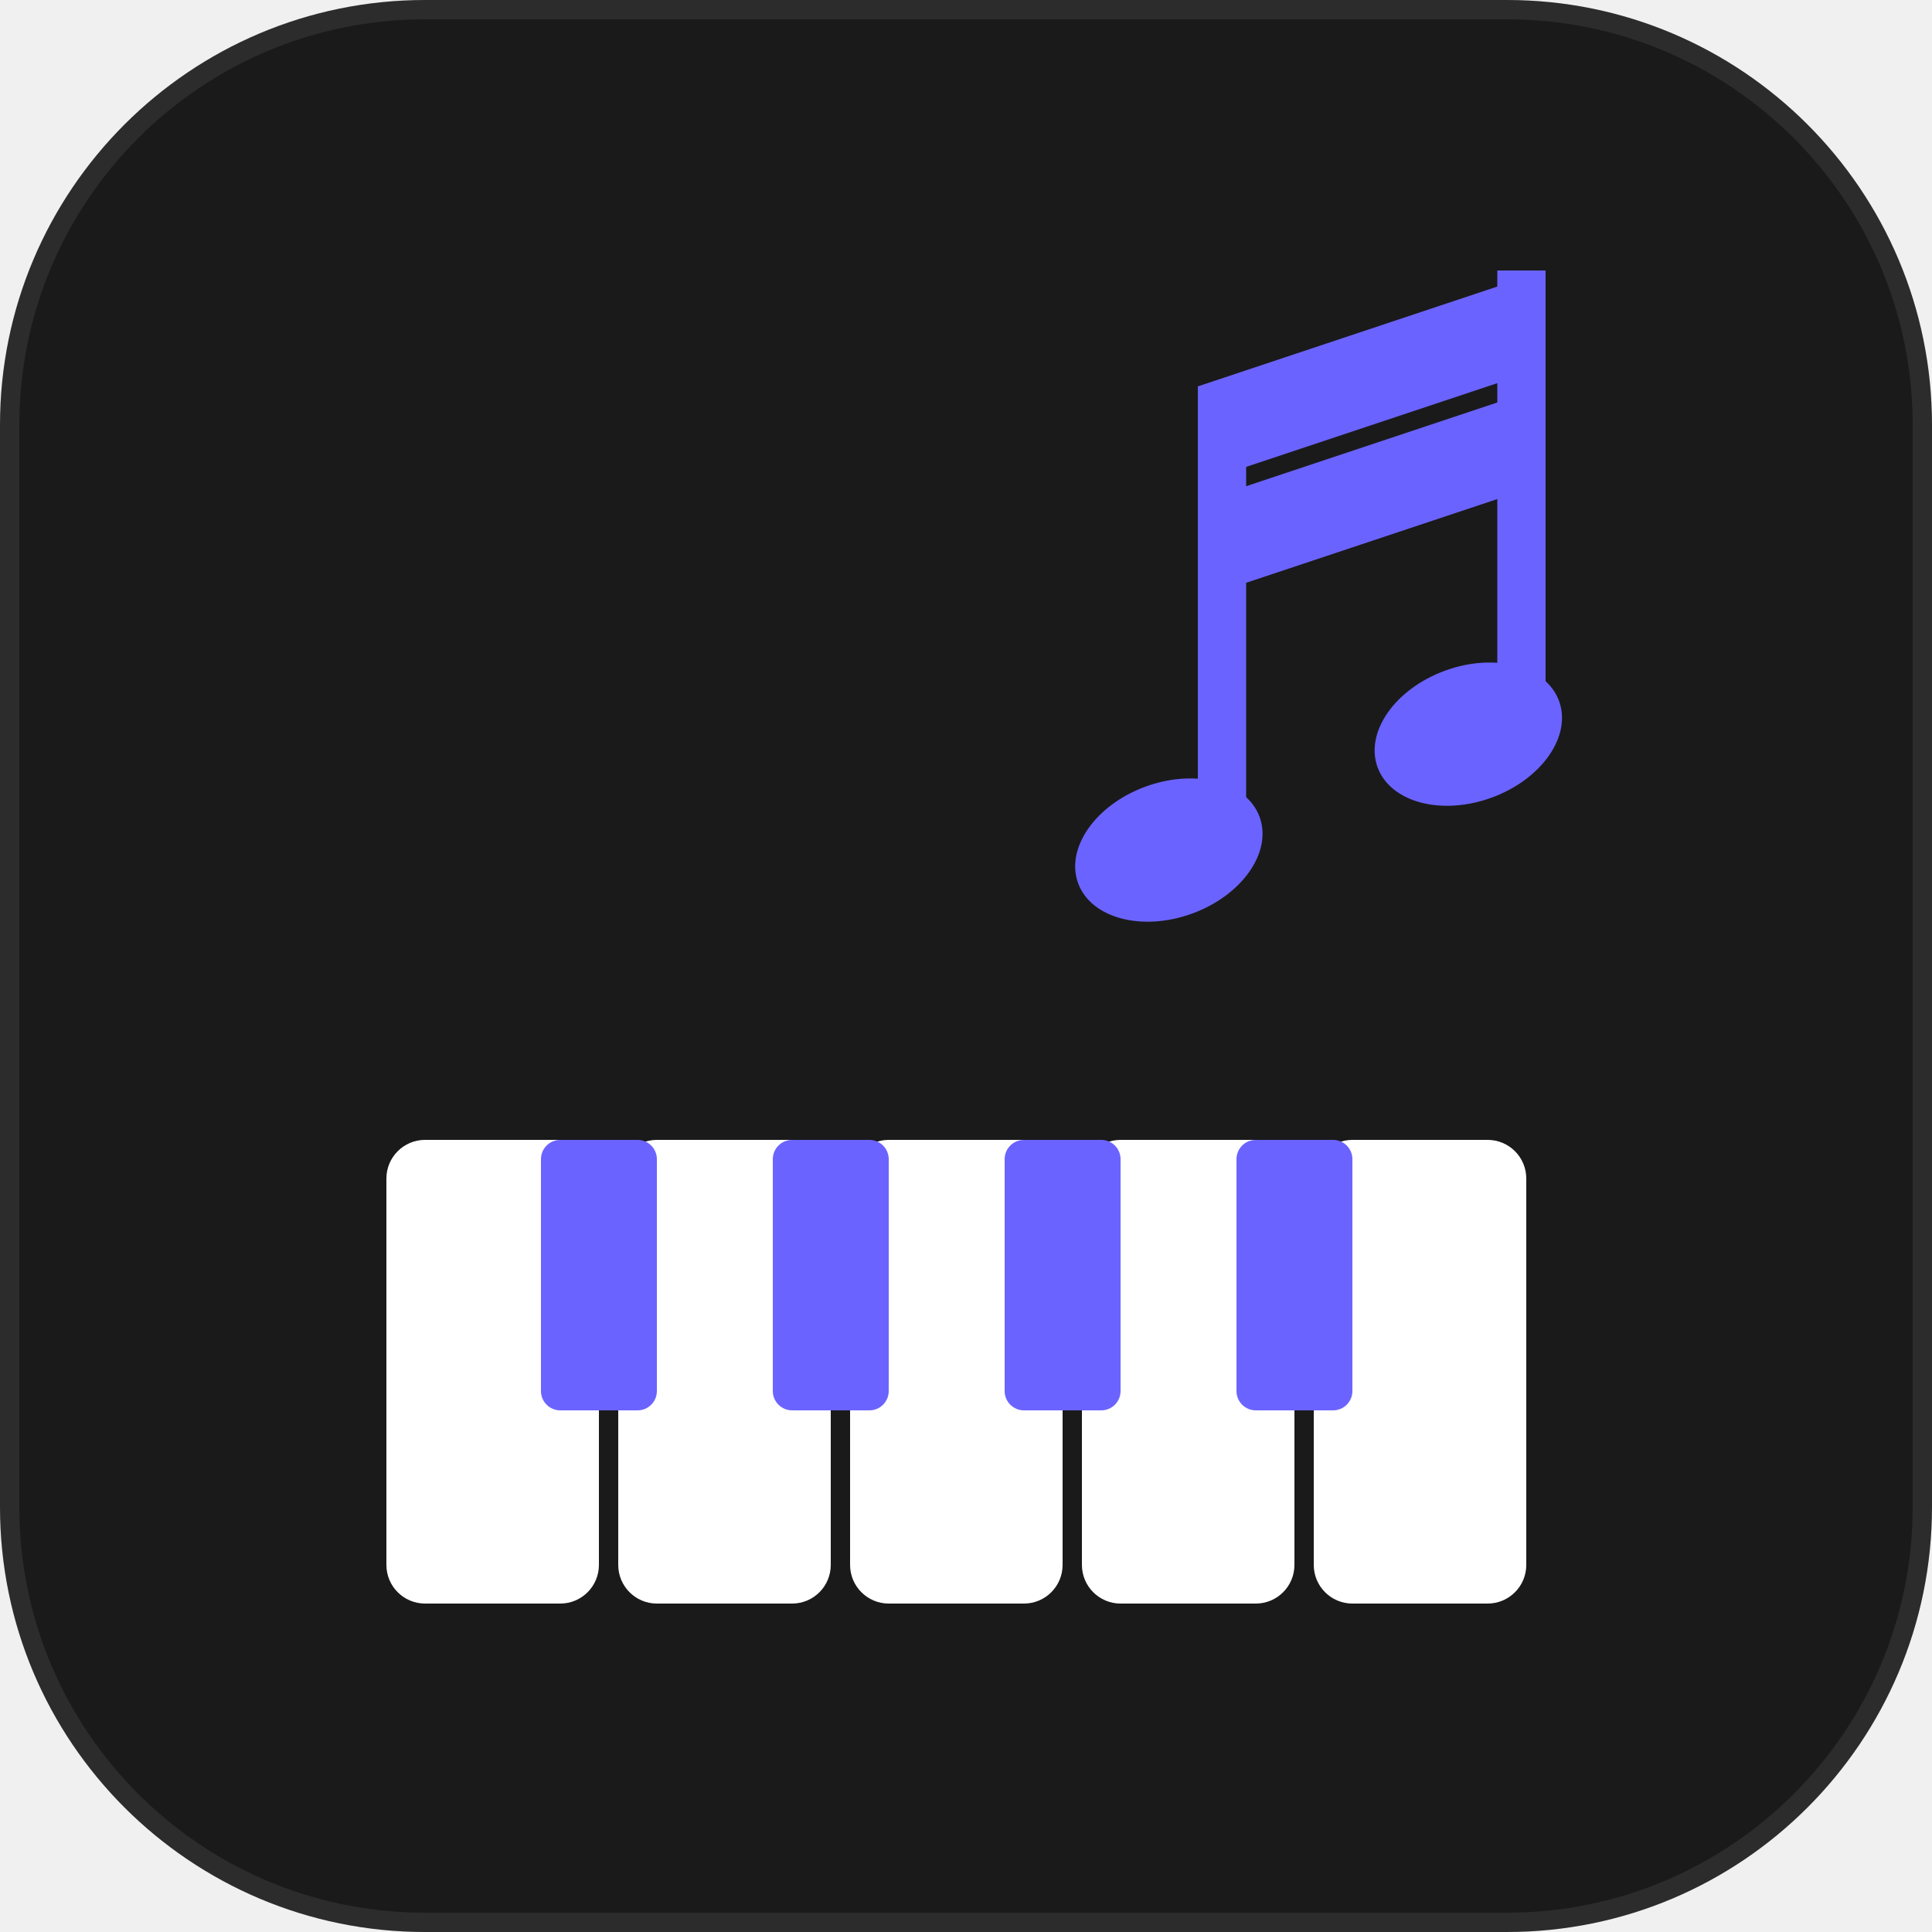
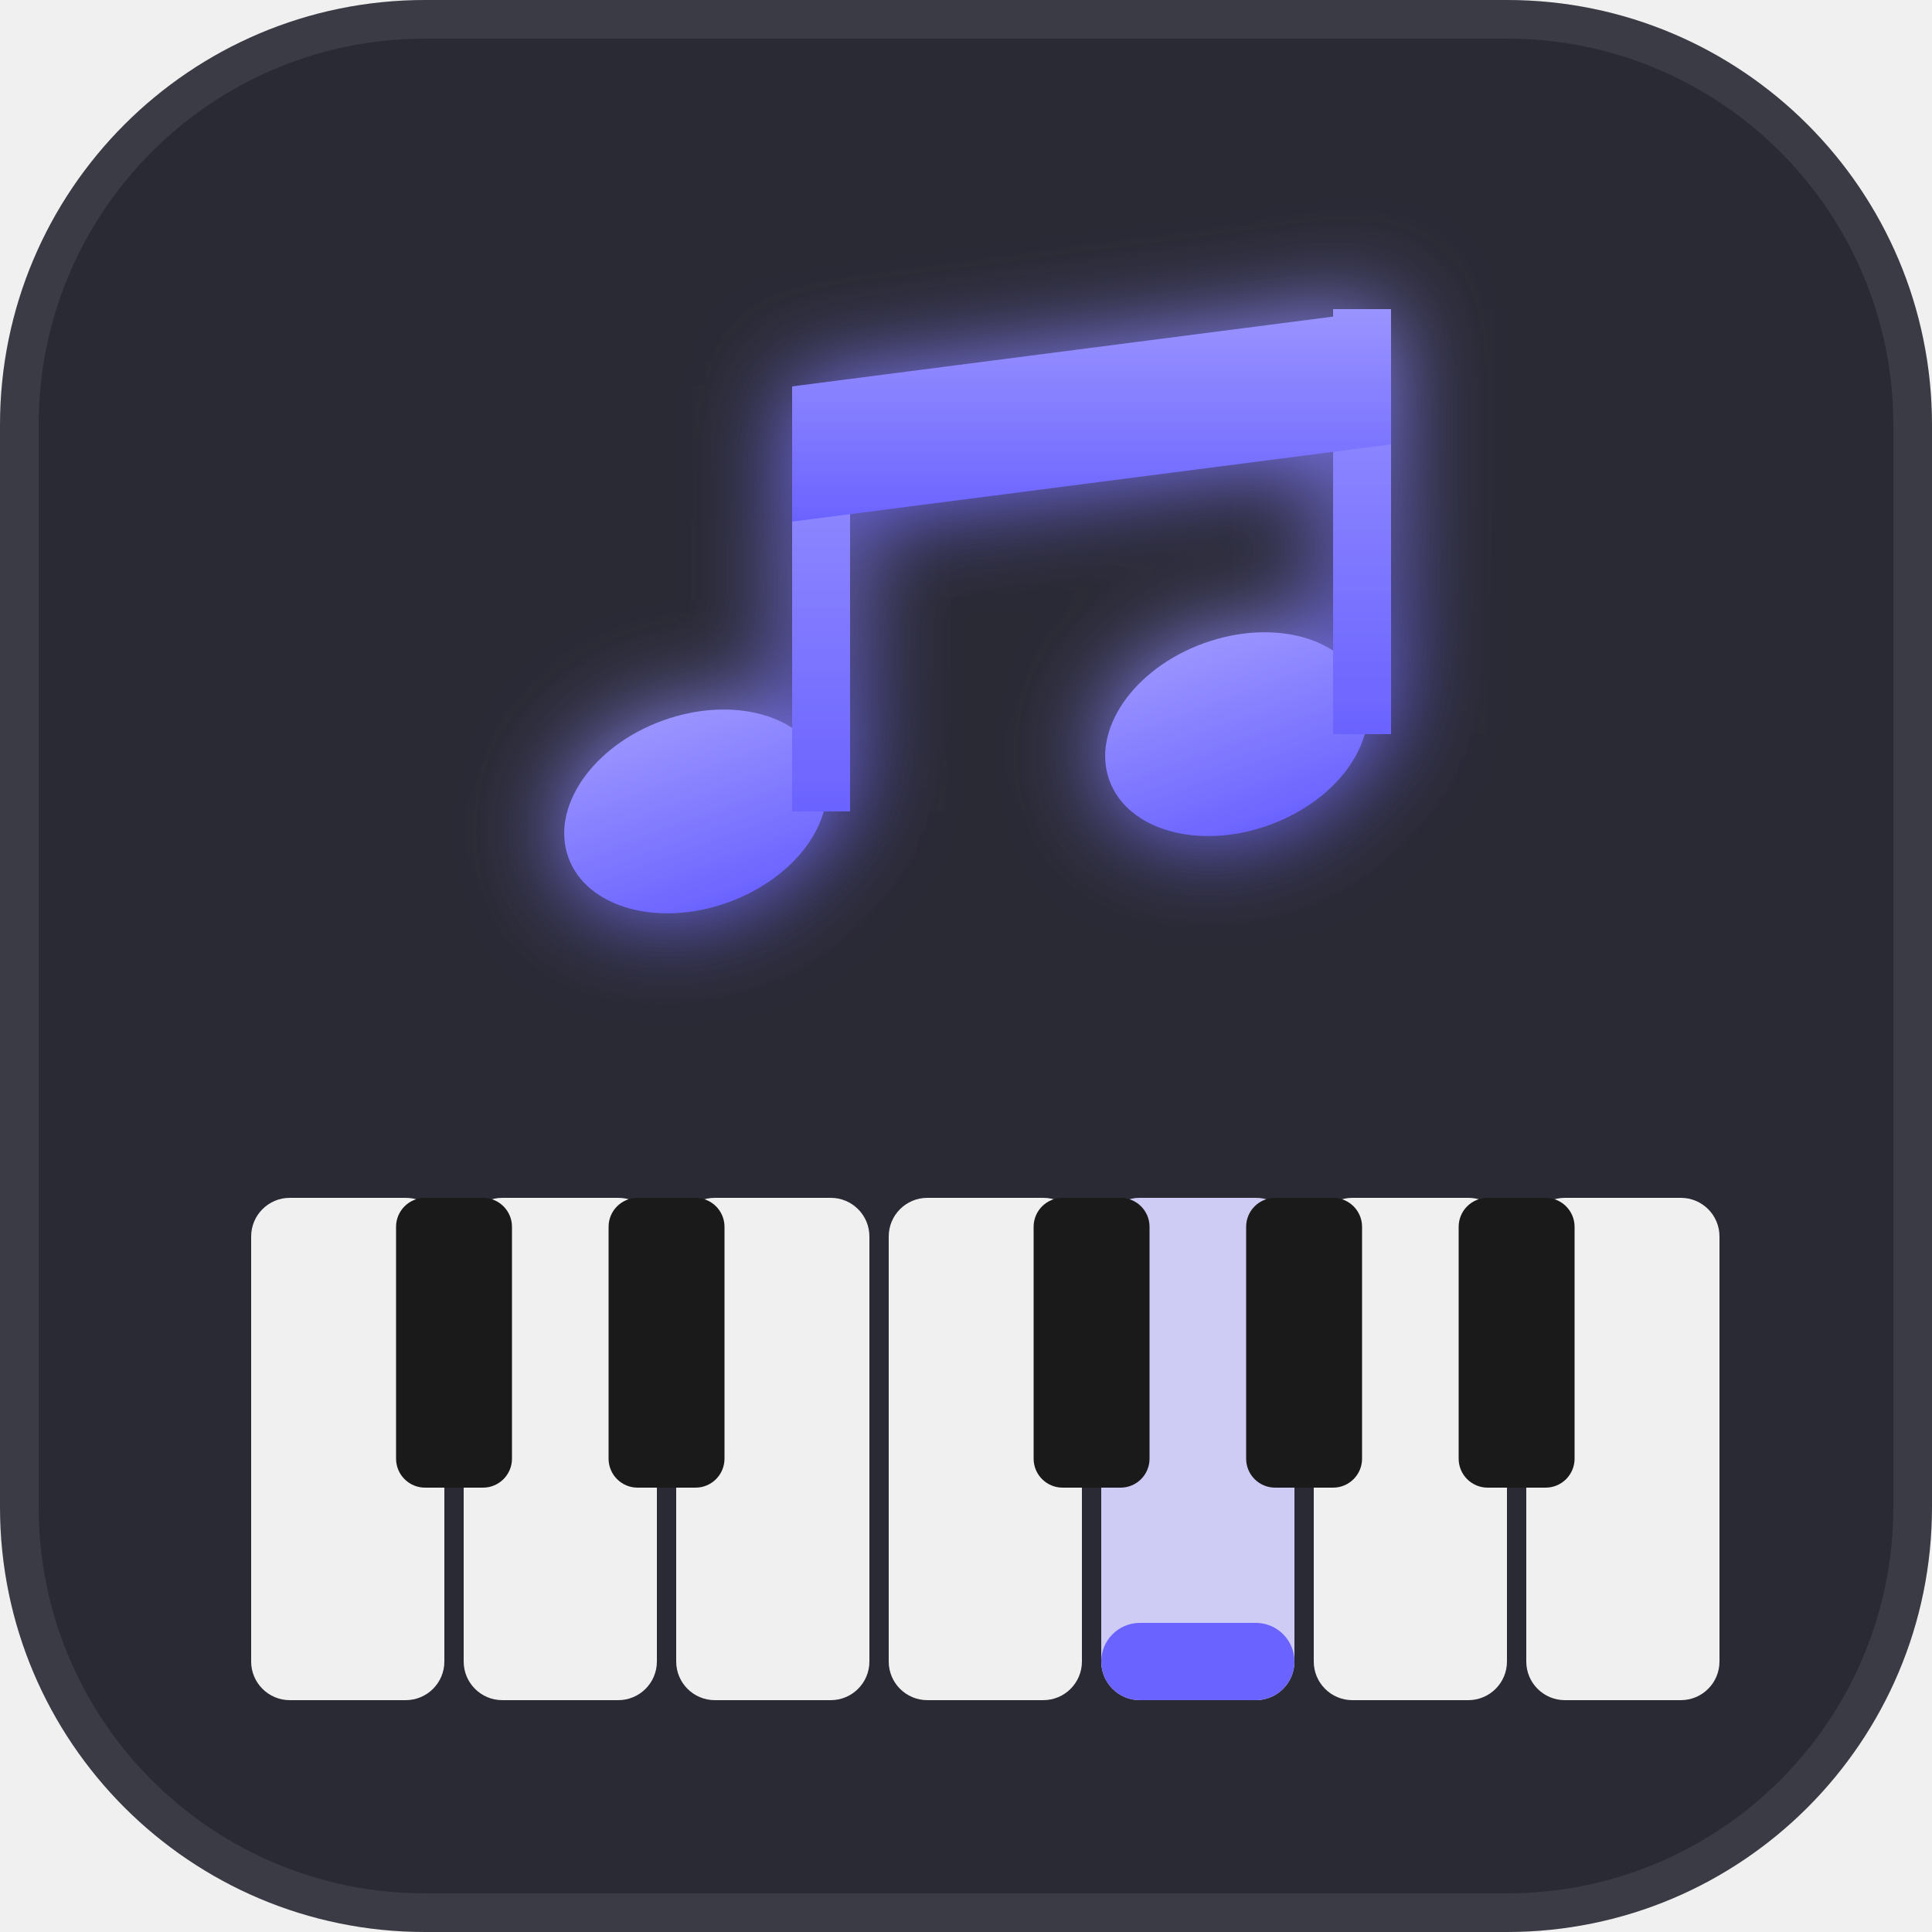
<svg xmlns="http://www.w3.org/2000/svg" width="100" height="100" viewBox="0 0 100 100" fill="none">
-   <rect width="100" height="100" rx="22" fill="#1A1A1A" />
-   <rect x="0.5" y="0.5" width="99" height="99" rx="21.5" stroke="white" stroke-opacity="0.08" />
-   <g transform="translate(0, 4)">
-     <rect x="20" y="55" width="11" height="24" rx="2" fill="#FFFFFF" />
-     <rect x="32" y="55" width="11" height="24" rx="2" fill="#FFFFFF" />
-     <rect x="44" y="55" width="11" height="24" rx="2" fill="#FFFFFF" />
-     <rect x="56" y="55" width="11" height="24" rx="2" fill="#FFFFFF" />
-     <rect x="68" y="55" width="11" height="24" rx="2" fill="#FFFFFF" />
-     <rect x="28" y="55" width="6" height="14" rx="1" fill="#6B63FF" />
-     <rect x="40" y="55" width="6" height="14" rx="1" fill="#6B63FF" />
-     <rect x="52" y="55" width="6" height="14" rx="1" fill="#6B63FF" />
-     <rect x="64" y="55" width="6" height="14" rx="1" fill="#6B63FF" />
+   <defs>
+     <linearGradient id="bgGrad" x1="0" y1="0" x2="100" y2="100">
+       <stop offset="0%" stop-color="#2A2A35" />
+       <stop offset="100%" stop-color="#121215" />
+     </linearGradient>
+     <linearGradient id="noteGrad" x1="0" y1="0" x2="0" y2="1">
+       <stop offset="0%" stop-color="#9A94FF" />
+       <stop offset="100%" stop-color="#6B63FF" />
+     </linearGradient>
+     <filter id="glow" x="-20%" y="-20%" width="140%" height="140%">
+       <feGaussianBlur stdDeviation="2.5" result="blur" />
+       <feComposite in="SourceGraphic" in2="blur" operator="over" />
+     </filter>
+   </defs>
+   <rect width="100" height="100" rx="22" fill="url(#bgGrad)" />
+   <rect x="1" y="1" width="98" height="98" rx="21" stroke="#FFFFFF" stroke-opacity="0.08" stroke-width="2" />
+   <g filter="url(#glow)">
+     <ellipse cx="36" cy="42" rx="7" ry="5" transform="rotate(-20 36 42)" fill="url(#noteGrad)" />
+     <rect x="41" y="20" width="3" height="22" fill="url(#noteGrad)" />
+     <ellipse cx="64" cy="38" rx="7" ry="5" transform="rotate(-20 64 38)" fill="url(#noteGrad)" />
+     <rect x="69" y="16" width="3" height="22" fill="url(#noteGrad)" />
+     <path d="M41 20 L72 16 L72 23 L41 27 Z" fill="url(#noteGrad)" />
  </g>
-   <g transform="translate(62, 18)">
-     <path d="M0 2 L18 -4 V1 L0 7 Z" fill="#6B63FF" />
-     <path d="M0 8 L18 2 V7 L0 13 Z" fill="#6B63FF" />
-     <rect x="0" y="2" width="2.5" height="24" fill="#6B63FF" />
-     <rect x="15.5" y="-4" width="2.5" height="24" fill="#6B63FF" />
-     <ellipse cx="-1.5" cy="26" rx="5" ry="3.5" transform="rotate(-20, -1.5, 26)" fill="#6B63FF" />
-     <ellipse cx="14" cy="20" rx="5" ry="3.5" transform="rotate(-20, 14, 20)" fill="#6B63FF" />
+   <g transform="translate(13, 62)">
+     <rect x="0" y="0" width="10" height="26" rx="2" fill="#F0F0F0" />
+     <rect x="11" y="0" width="10" height="26" rx="2" fill="#F0F0F0" />
+     <rect x="22" y="0" width="10" height="26" rx="2" fill="#F0F0F0" />
+     <rect x="33" y="0" width="10" height="26" rx="2" fill="#F0F0F0" />
+     <rect x="44" y="0" width="10" height="26" rx="2" fill="#F0F0F0" />
+     <rect x="55" y="0" width="10" height="26" rx="2" fill="#F0F0F0" />
+     <rect x="66" y="0" width="10" height="26" rx="2" fill="#F0F0F0" />
+     <rect x="44" y="0" width="10" height="26" rx="2" fill="#6B63FF" fill-opacity="0.25" />
+     <rect x="44" y="22" width="10" height="4" rx="2" fill="#6B63FF" />
+     <rect x="7.5" y="0" width="6" height="15" rx="1.5" fill="#1A1A1A" />
+     <rect x="18.5" y="0" width="6" height="15" rx="1.5" fill="#1A1A1A" />
+     <rect x="40.5" y="0" width="6" height="15" rx="1.5" fill="#1A1A1A" />
+     <rect x="51.5" y="0" width="6" height="15" rx="1.5" fill="#1A1A1A" />
+     <rect x="62.5" y="0" width="6" height="15" rx="1.5" fill="#1A1A1A" />
  </g>
</svg>
